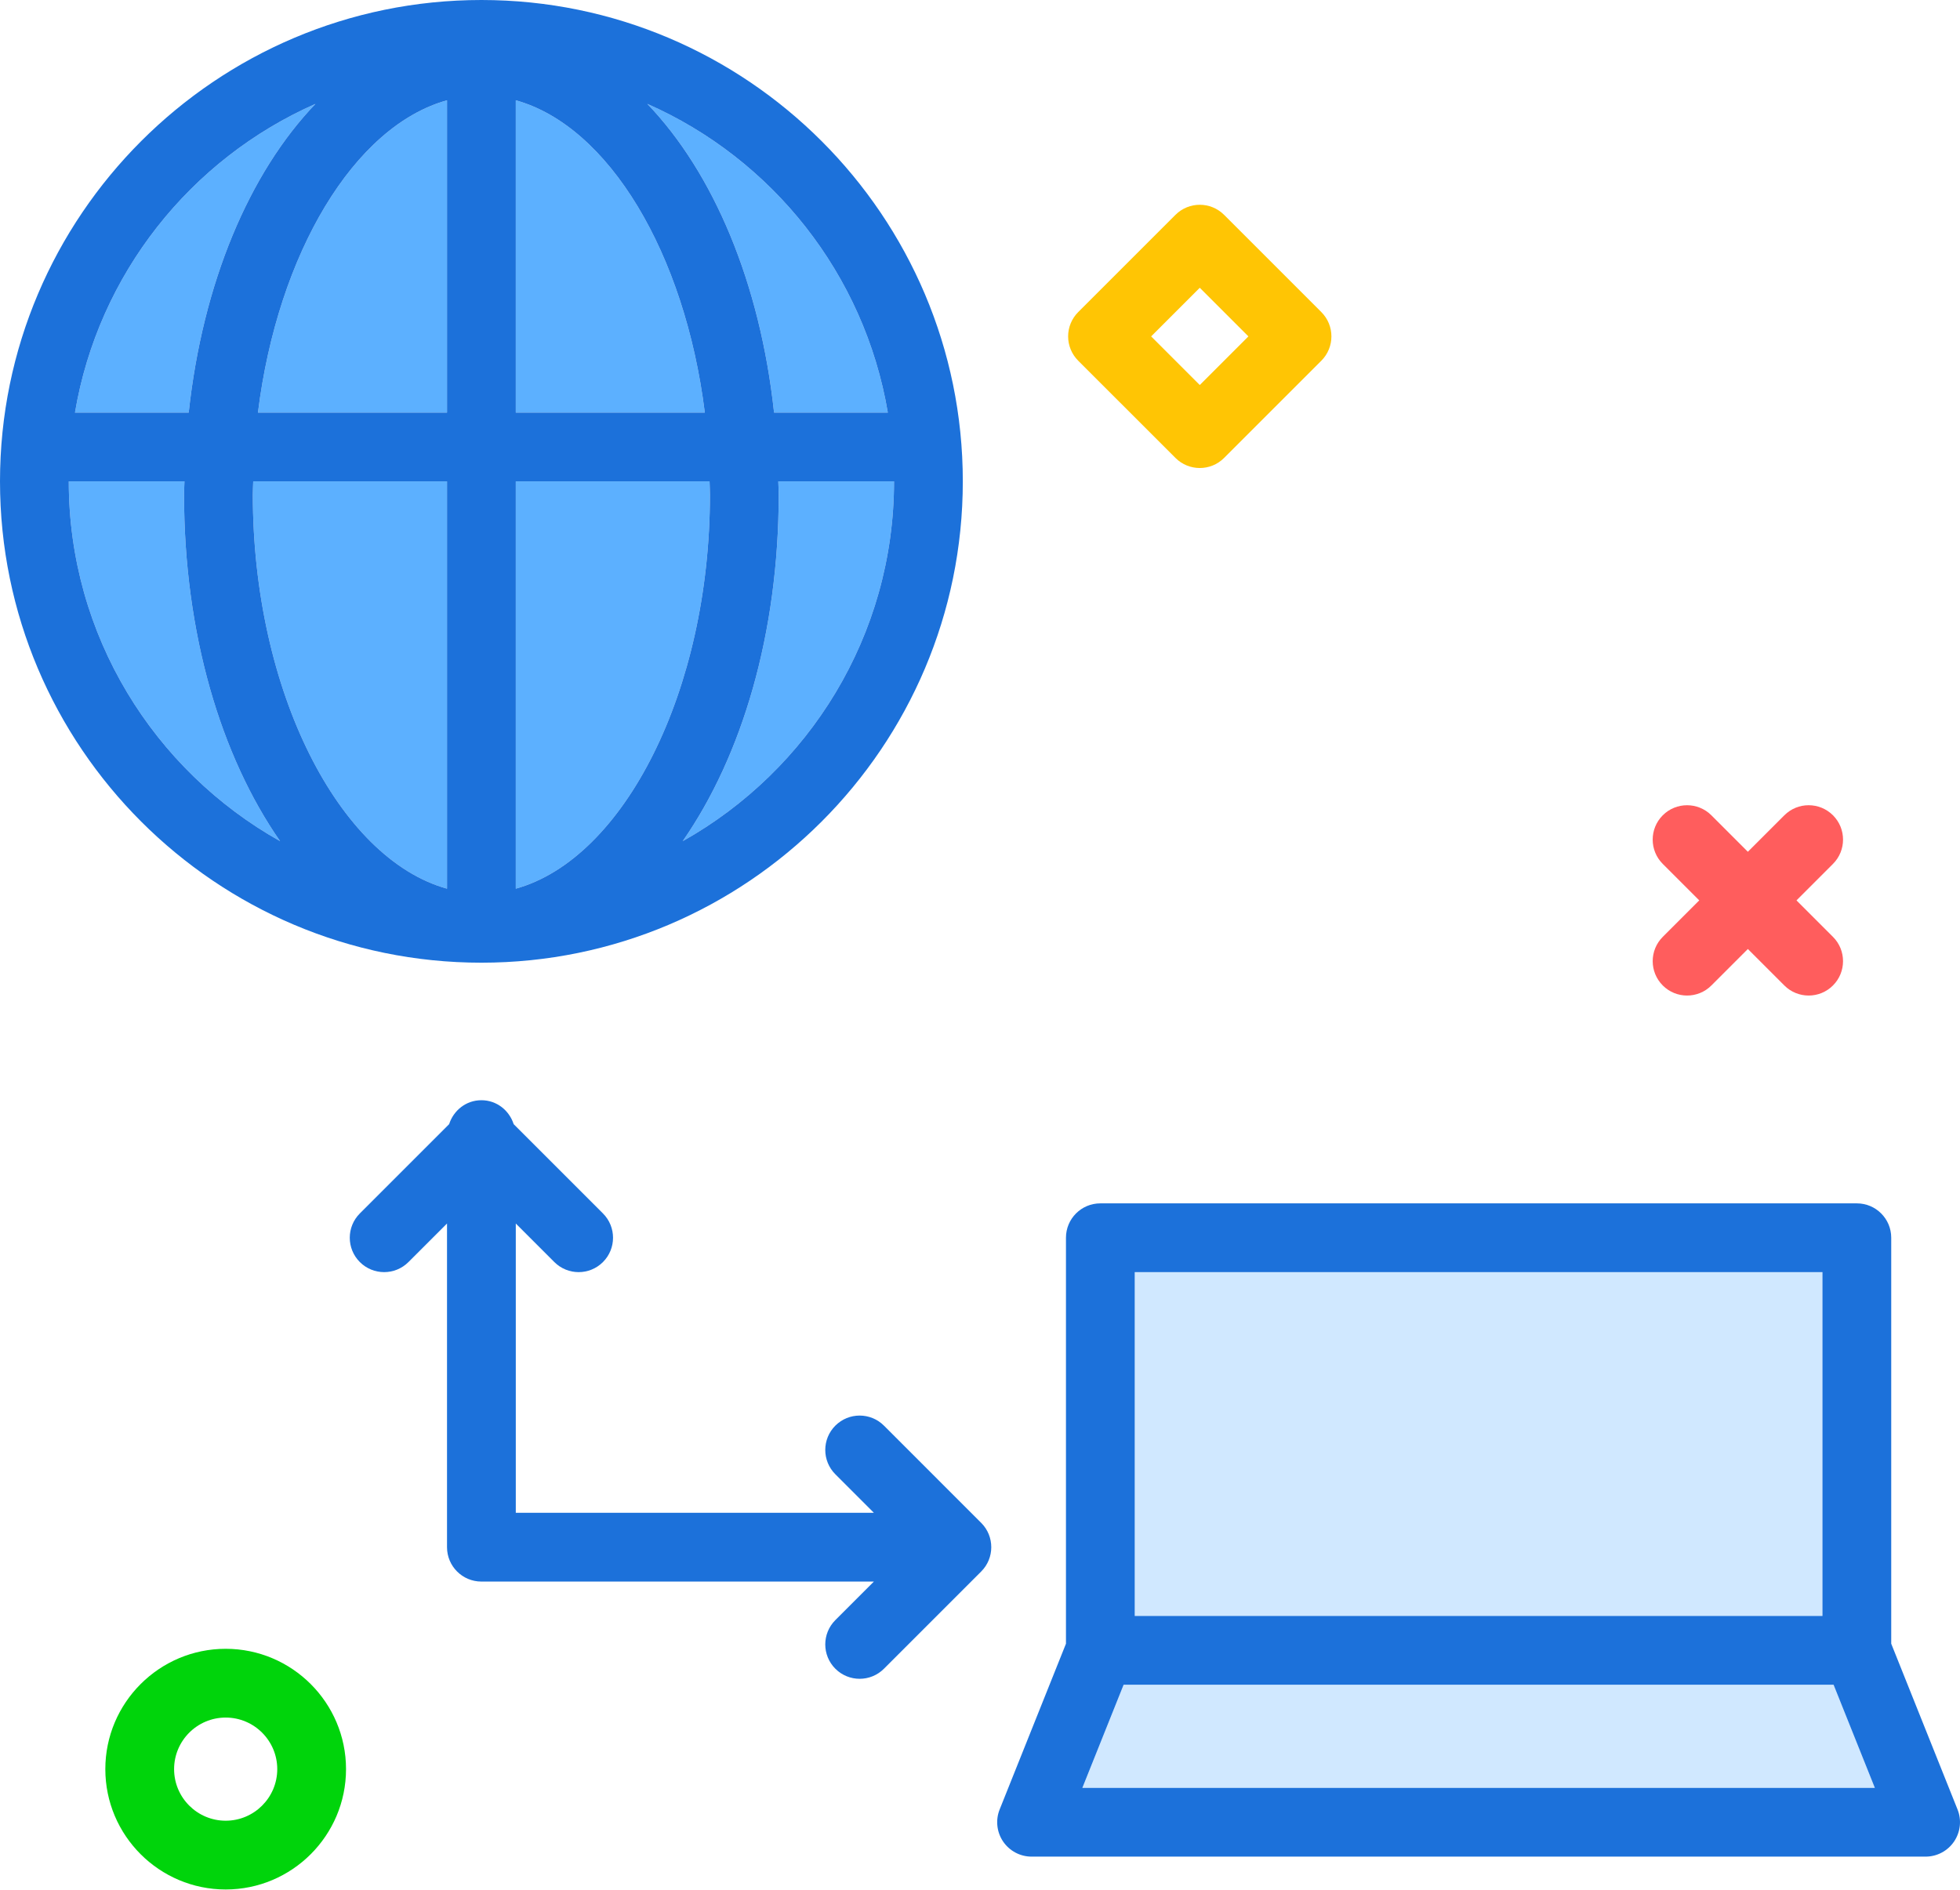
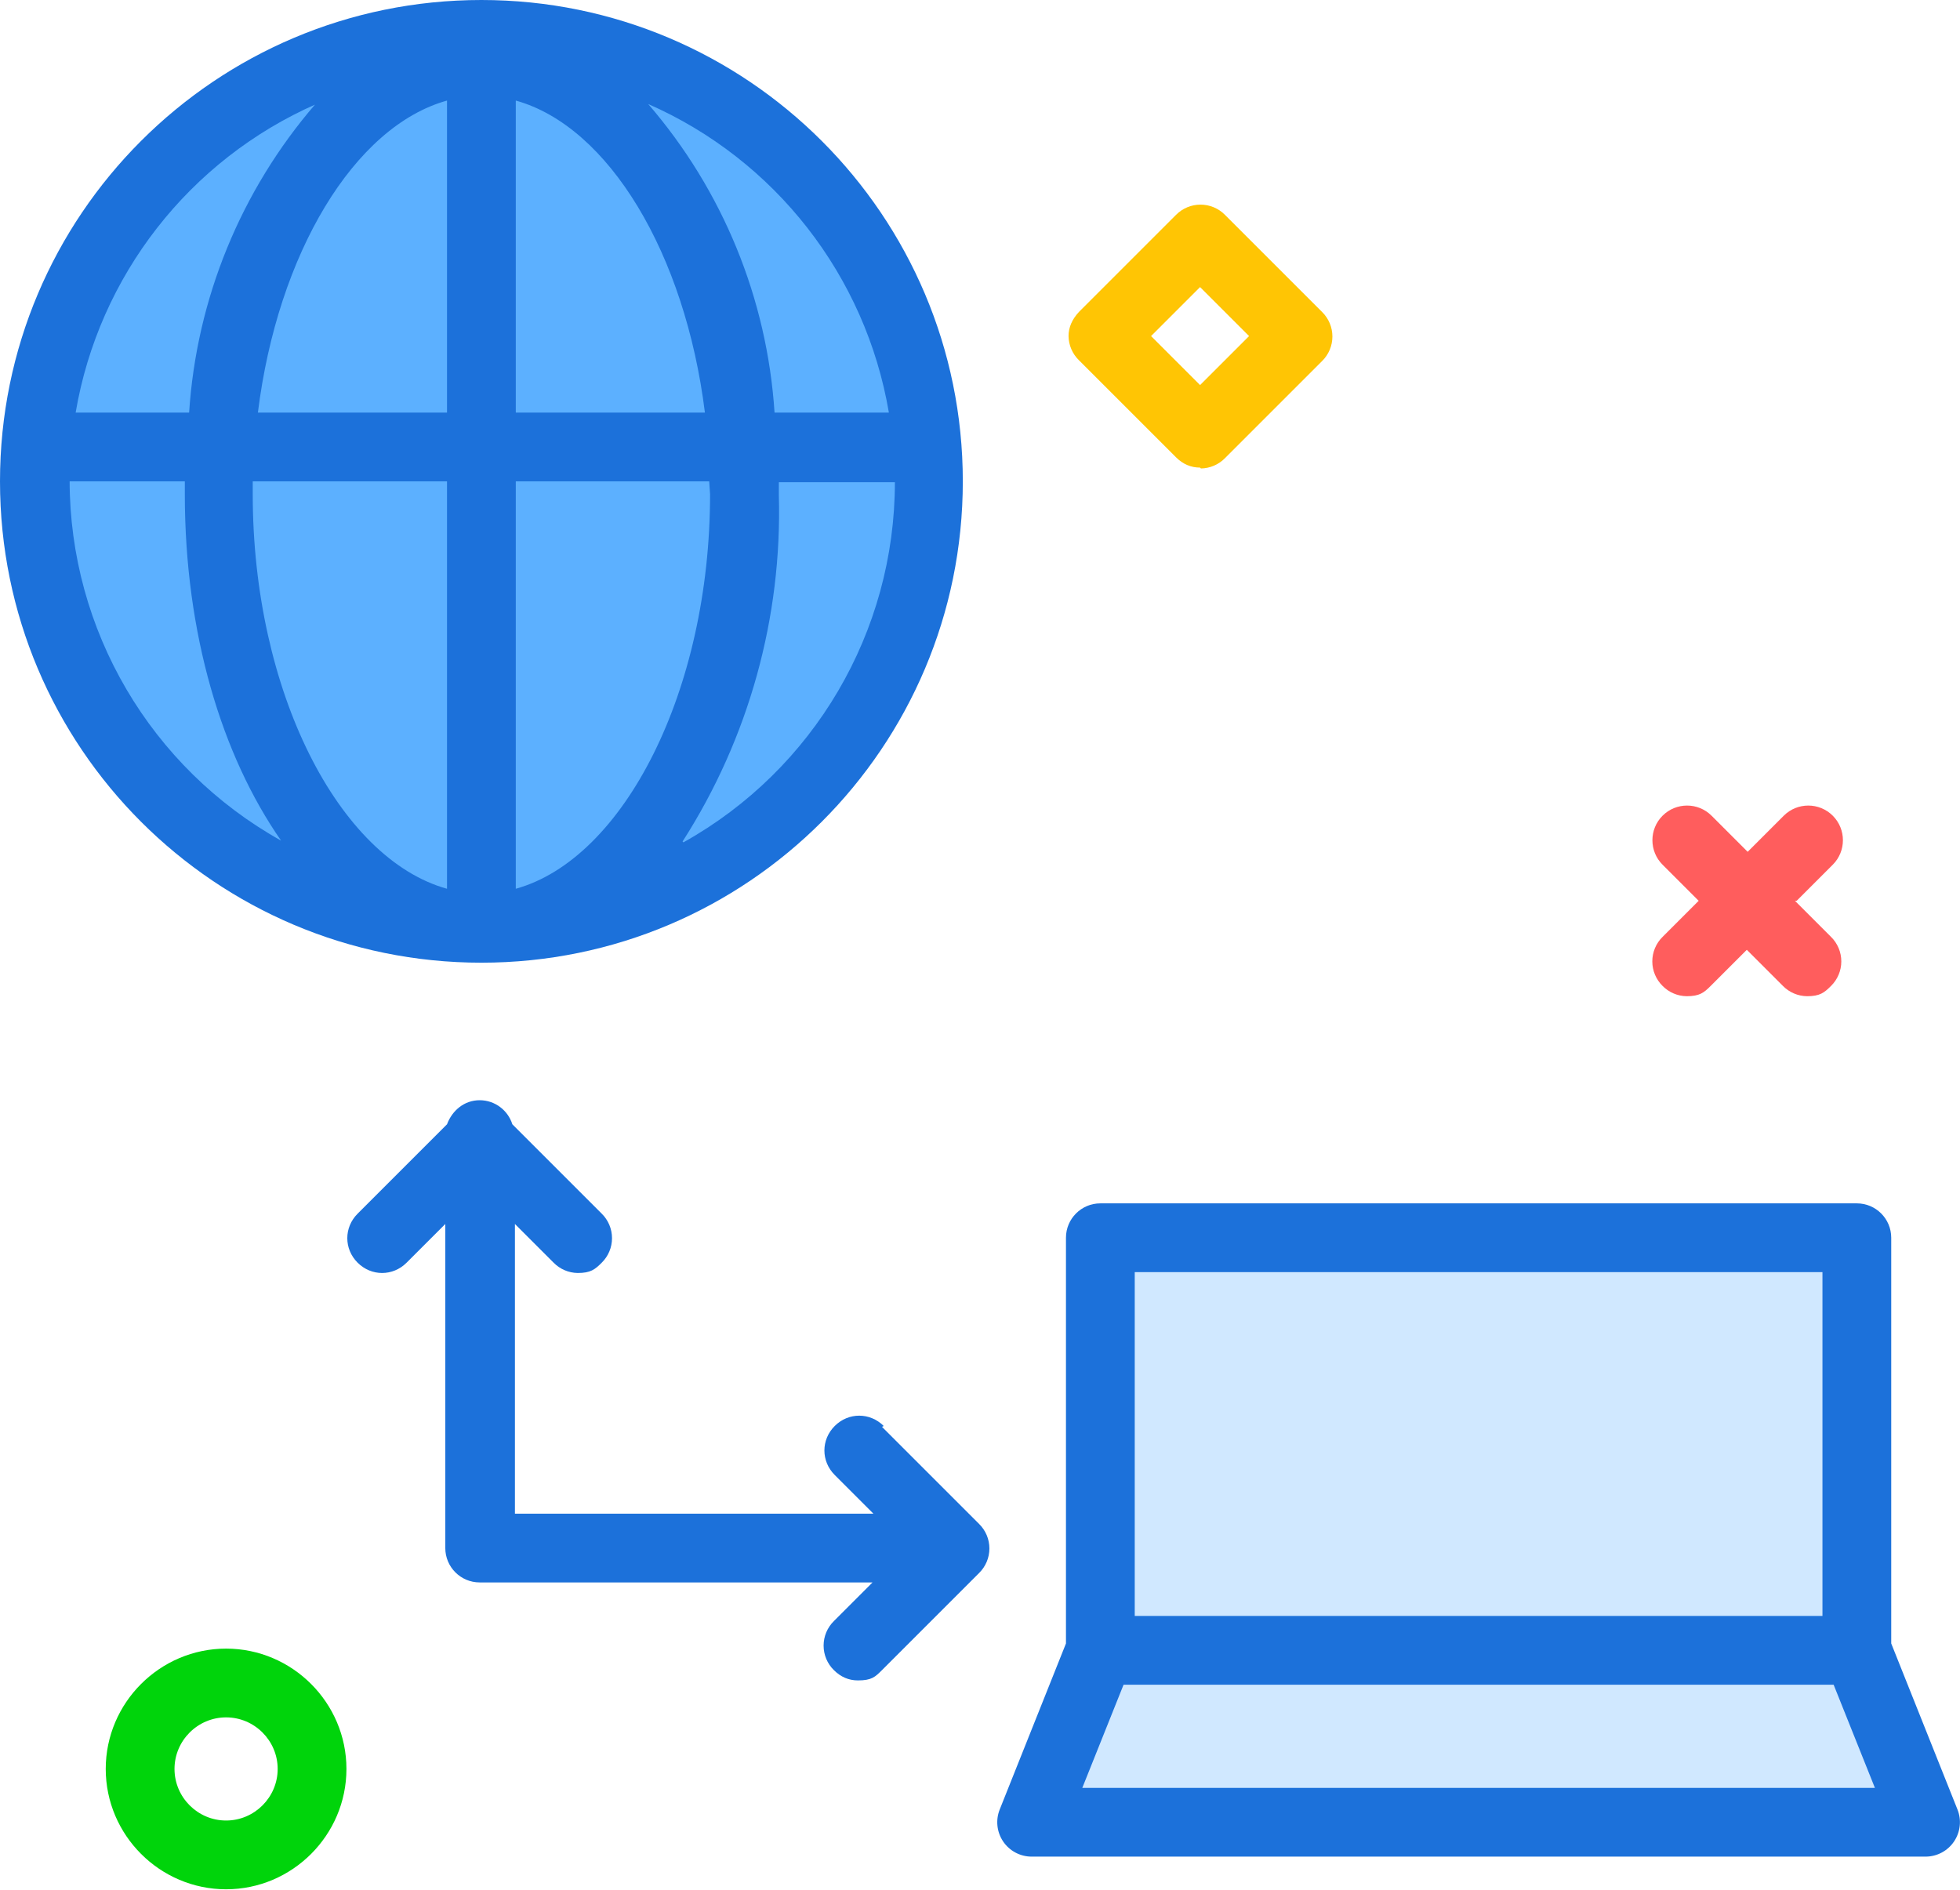
- <svg viewBox="0 0 228 219.822">
+ <svg xmlns="http://www.w3.org/2000/svg" viewBox="0 0 228 219.8">
  <g>
-     <path fill="#5CB0FF" d="M90.586,57.531c0,16.169-4.285,30.438-11.169,40.33C94.066,89.633,104,73.965,104,56H90.538   C90.547,56.514,90.586,57.013,90.586,57.531z" />
-     <path fill="#5CB0FF" d="M90.044,48h13.233c-2.719-16.108-13.451-29.506-27.975-35.915   C83.001,20.111,88.415,32.907,90.044,48z" />
-     <path fill="#5CB0FF" d="M52,48V11.669C41.205,14.665,32.322,29.451,30.007,48H52z" />
-     <path fill="#5CB0FF" d="M21.952,48c1.63-15.092,7.045-27.888,14.743-35.914C22.172,18.496,11.442,31.893,8.722,48   H21.952z" />
-     <path fill="#5CB0FF" d="M60,11.669V48h21.989C79.674,29.451,70.793,14.666,60,11.669z" />
-     <path fill="#5CB0FF" d="M60,103.389c12.589-3.496,22.586-23.046,22.586-45.858c0-0.516-0.036-1.019-0.046-1.531H60   V103.389z" />
-     <path fill="#5CB0FF" d="M52,103.389V56H29.456c-0.01,0.512-0.046,1.015-0.046,1.531   C29.41,80.344,39.407,99.894,52,103.389z" />
-     <path fill="#5CB0FF" d="M21.41,57.531c0-0.518,0.039-1.017,0.048-1.531H8c0,17.964,9.933,33.631,24.58,41.859   C25.696,87.967,21.41,73.699,21.41,57.531z" />
-     <rect x="132" y="148" fill="#D0E8FF" width="80" height="40" />
-     <polygon fill="#D0E8FF" points="130.707,196 125.906,208 218.094,208 213.293,196  " />
-     <path fill="#1C71DA" d="M112,56c0-30.879-25.121-56-56-56S0,25.121,0,56s25.121,56,56,56S112,86.879,112,56z M29.456,56H52   v47.389c-12.592-3.495-22.59-23.046-22.59-45.858C29.41,57.015,29.446,56.513,29.456,56z M82.586,57.531   c0,22.812-9.997,42.362-22.586,45.858V56h22.54C82.55,56.513,82.586,57.015,82.586,57.531z M60,48V11.669   C70.793,14.666,79.674,29.451,81.989,48H60z M52,11.669V48H30.007C32.322,29.451,41.205,14.665,52,11.669z    M79.416,97.861c6.885-9.892,11.169-24.16,11.169-40.33c0-0.518-0.039-1.017-0.048-1.531H104   C104,73.965,94.066,89.633,79.416,97.861z M103.278,48H90.044c-1.629-15.093-7.044-27.889-14.742-35.915   C89.827,18.494,100.558,31.892,103.278,48z M36.695,12.086C28.997,20.112,23.582,32.908,21.952,48H8.722   C11.442,31.893,22.172,18.496,36.695,12.086z M8,56h13.458c-0.009,0.514-0.048,1.013-0.048,1.531   c0,16.168,4.285,30.436,11.17,40.328C17.933,89.631,8,73.964,8,56z" />
-     <path fill="#1C71DA" d="M227.715,210.516L220,191.228V144c0-2.211-1.789-4-4-4h-88c-2.211,0-4,1.789-4,4v47.228   l-7.715,19.287c-0.492,1.23-0.34,2.629,0.402,3.727C117.434,215.34,118.672,216,120,216h104   c1.328,0,2.566-0.66,3.312-1.758C228.055,213.144,228.207,211.746,227.715,210.516z M132,148h80v40h-80V148z    M125.906,208l4.801-12h82.586l4.801,12H125.906z" />
-     <path fill="#1C71DA" d="M102.828,165.859c-1.562-1.562-4.094-1.562-5.656,0s-1.562,4.094,0,5.656L101.656,176H60   v-33.656l4.484,4.484C65.266,147.609,66.289,148,67.312,148s2.047-0.391,2.828-1.172   c1.562-1.562,1.562-4.094,0-5.656l-10.385-10.385C59.236,129.18,57.781,128,56,128   c-1.78,0-3.236,1.18-3.755,2.786l-10.386,10.386c-1.562,1.562-1.562,4.094,0,5.656s4.094,1.562,5.656,0   L52,142.344V180c0,2.211,1.789,4,4,4h45.656l-4.484,4.484c-1.562,1.562-1.562,4.094,0,5.656   c0.781,0.781,1.805,1.172,2.828,1.172s2.047-0.391,2.828-1.172l11.312-11.312c1.562-1.562,1.562-4.094,0-5.656   L102.828,165.859z" />
+     <circle cx="56" cy="55.9" r="50" fill="#5cb0ff" />
+     <path d="M112 56A56 56 0 1 0 0 56a56 56 0 0 0 112 0m-82.5 0H52v47.4c-12.6-3.5-22.6-23-22.6-45.9V56zm53.1 1.5c0 22.8-10 42.4-22.6 45.9V56h22.5zM60 48V11.7c10.8 3 19.7 17.8 22 36.3zm-8-36.3V48H30c2.3-18.5 11.2-33.3 22-36.3m27.4 86.2a71 71 0 0 0 11.2-40.3v-1.5h13.5A48 48 0 0 1 79.5 98zM103.3 48H90.1a61 61 0 0 0-14.7-35.9 48 48 0 0 1 28 35.9zM36.7 12.1A61 61 0 0 0 22 48H8.8a48 48 0 0 1 28-35.9zM8 56h13.5v1.5c0 16.2 4.3 30.4 11.2 40.3A48 48 0 0 1 8.1 55.9z" fill="#1c71da" />
  </g>
-   <path fill="#FF5D5D" d="M196.252,115.822c-1.023,0-2.048-0.391-2.828-1.172c-1.562-1.562-1.562-4.095,0-5.656  l14.143-14.143c1.56-1.562,4.096-1.562,5.656,0c1.562,1.562,1.562,4.095,0,5.656l-14.143,14.143  C198.3,115.432,197.275,115.822,196.252,115.822z" />
-   <path fill="#FF5D5D" d="M210.394,115.822c-1.023,0-2.047-0.391-2.828-1.172l-14.143-14.142  c-1.562-1.562-1.562-4.095,0-5.656c1.56-1.562,4.094-1.562,5.656,0l14.143,14.142  c1.562,1.562,1.562,4.095,0,5.656C212.442,115.432,211.418,115.822,210.394,115.822z" />
-   <path fill="#00D40B" d="M26.252,219.822c-7.72,0-14-6.28-14-14s6.28-14,14-14s14,6.28,14,14  S33.972,219.822,26.252,219.822z M26.252,199.822c-3.309,0-6,2.691-6,6s2.691,6,6,6s6-2.691,6-6  S29.561,199.822,26.252,199.822z" />
-   <path fill="#FFC504" d="M139.566,54.449c-1.023,0-2.047-0.391-2.828-1.172l-11.315-11.313  c-0.75-0.75-1.172-1.768-1.172-2.828s0.422-2.078,1.172-2.828l11.315-11.313c1.562-1.562,4.094-1.562,5.656,0  l11.313,11.313c1.562,1.562,1.562,4.095,0,5.656l-11.313,11.313C141.614,54.059,140.59,54.449,139.566,54.449z   M133.909,39.136l5.657,5.657l5.656-5.657l-5.656-5.657L133.909,39.136z" />
+   <g>
+     <path d="m227.7 210.5-7.7-19.3V144a4 4 0 0 0-4-4h-88a4 4 0 0 0-4 4v47.2l-7.7 19.3a4 4 0 0 0 3.7 5.5h104a4 4 0 0 0 3.7-5.5" fill="#1c71da" />
+     <path d="M132 148h80v40h-80zm-1.3 48-4.8 12h92.2l-4.8-12z" fill="#d0e8ff" />
+   </g>
+   <path d="M102.8 165.9c-1.6-1.6-4.1-1.6-5.7 0s-1.6 4.1 0 5.7l4.5 4.5H59.9v-33.7l4.5 4.5a4 4 0 0 0 2.8 1.2c1.5 0 2-.4 2.8-1.2a4 4 0 0 0 0-5.7l-10.4-10.4c-.5-1.6-2-2.8-3.8-2.8s-3.2 1.2-3.8 2.8l-10.4 10.4c-1.6 1.6-1.6 4.1 0 5.7s4.1 1.6 5.7 0l4.5-4.5v37.7a4 4 0 0 0 4 4h45.7l-4.5 4.5a4 4 0 0 0 0 5.7q1.2 1.2 2.8 1.2c1.6 0 2-.4 2.8-1.2l11.3-11.3a4 4 0 0 0 0-5.7L102.6 166z" fill="#1c71da" />
+   <path d="m209 104.8 4.2-4.2a4 4 0 0 0-5.7-5.7l-4.2 4.2-4.2-4.2a4 4 0 0 0-5.7 5.7l4.2 4.2-4.2 4.2a4 4 0 0 0 0 5.7 4 4 0 0 0 2.8 1.2c1.5 0 2-.4 2.8-1.2l4.2-4.2 4.2 4.2a4 4 0 0 0 2.8 1.2c1.5 0 2-.4 2.8-1.2a4 4 0 0 0 0-5.7l-4.2-4.2z" fill="#ff5d5d" />
+   <path d="M26.3 219.8c-7.7 0-14-6.3-14-14s6.3-14 14-14 14 6.3 14 14-6.3 14-14 14m0-20c-3.3 0-6 2.7-6 6s2.7 6 6 6 6-2.7 6-6-2.7-6-6-6" fill="#00d40b" />
+   <path d="M139.6 54.4q-1.6 0-2.8-1.2l-11.3-11.3a4 4 0 0 1-1.2-2.8q0-1.5 1.2-2.8L136.8 25a4 4 0 0 1 5.7 0l11.3 11.3a4 4 0 0 1 0 5.7l-11.3 11.3a4 4 0 0 1-2.8 1.2zm-5.7-15.3 5.7 5.7 5.7-5.7-5.7-5.7z" fill="#ffc504" />
</svg>
